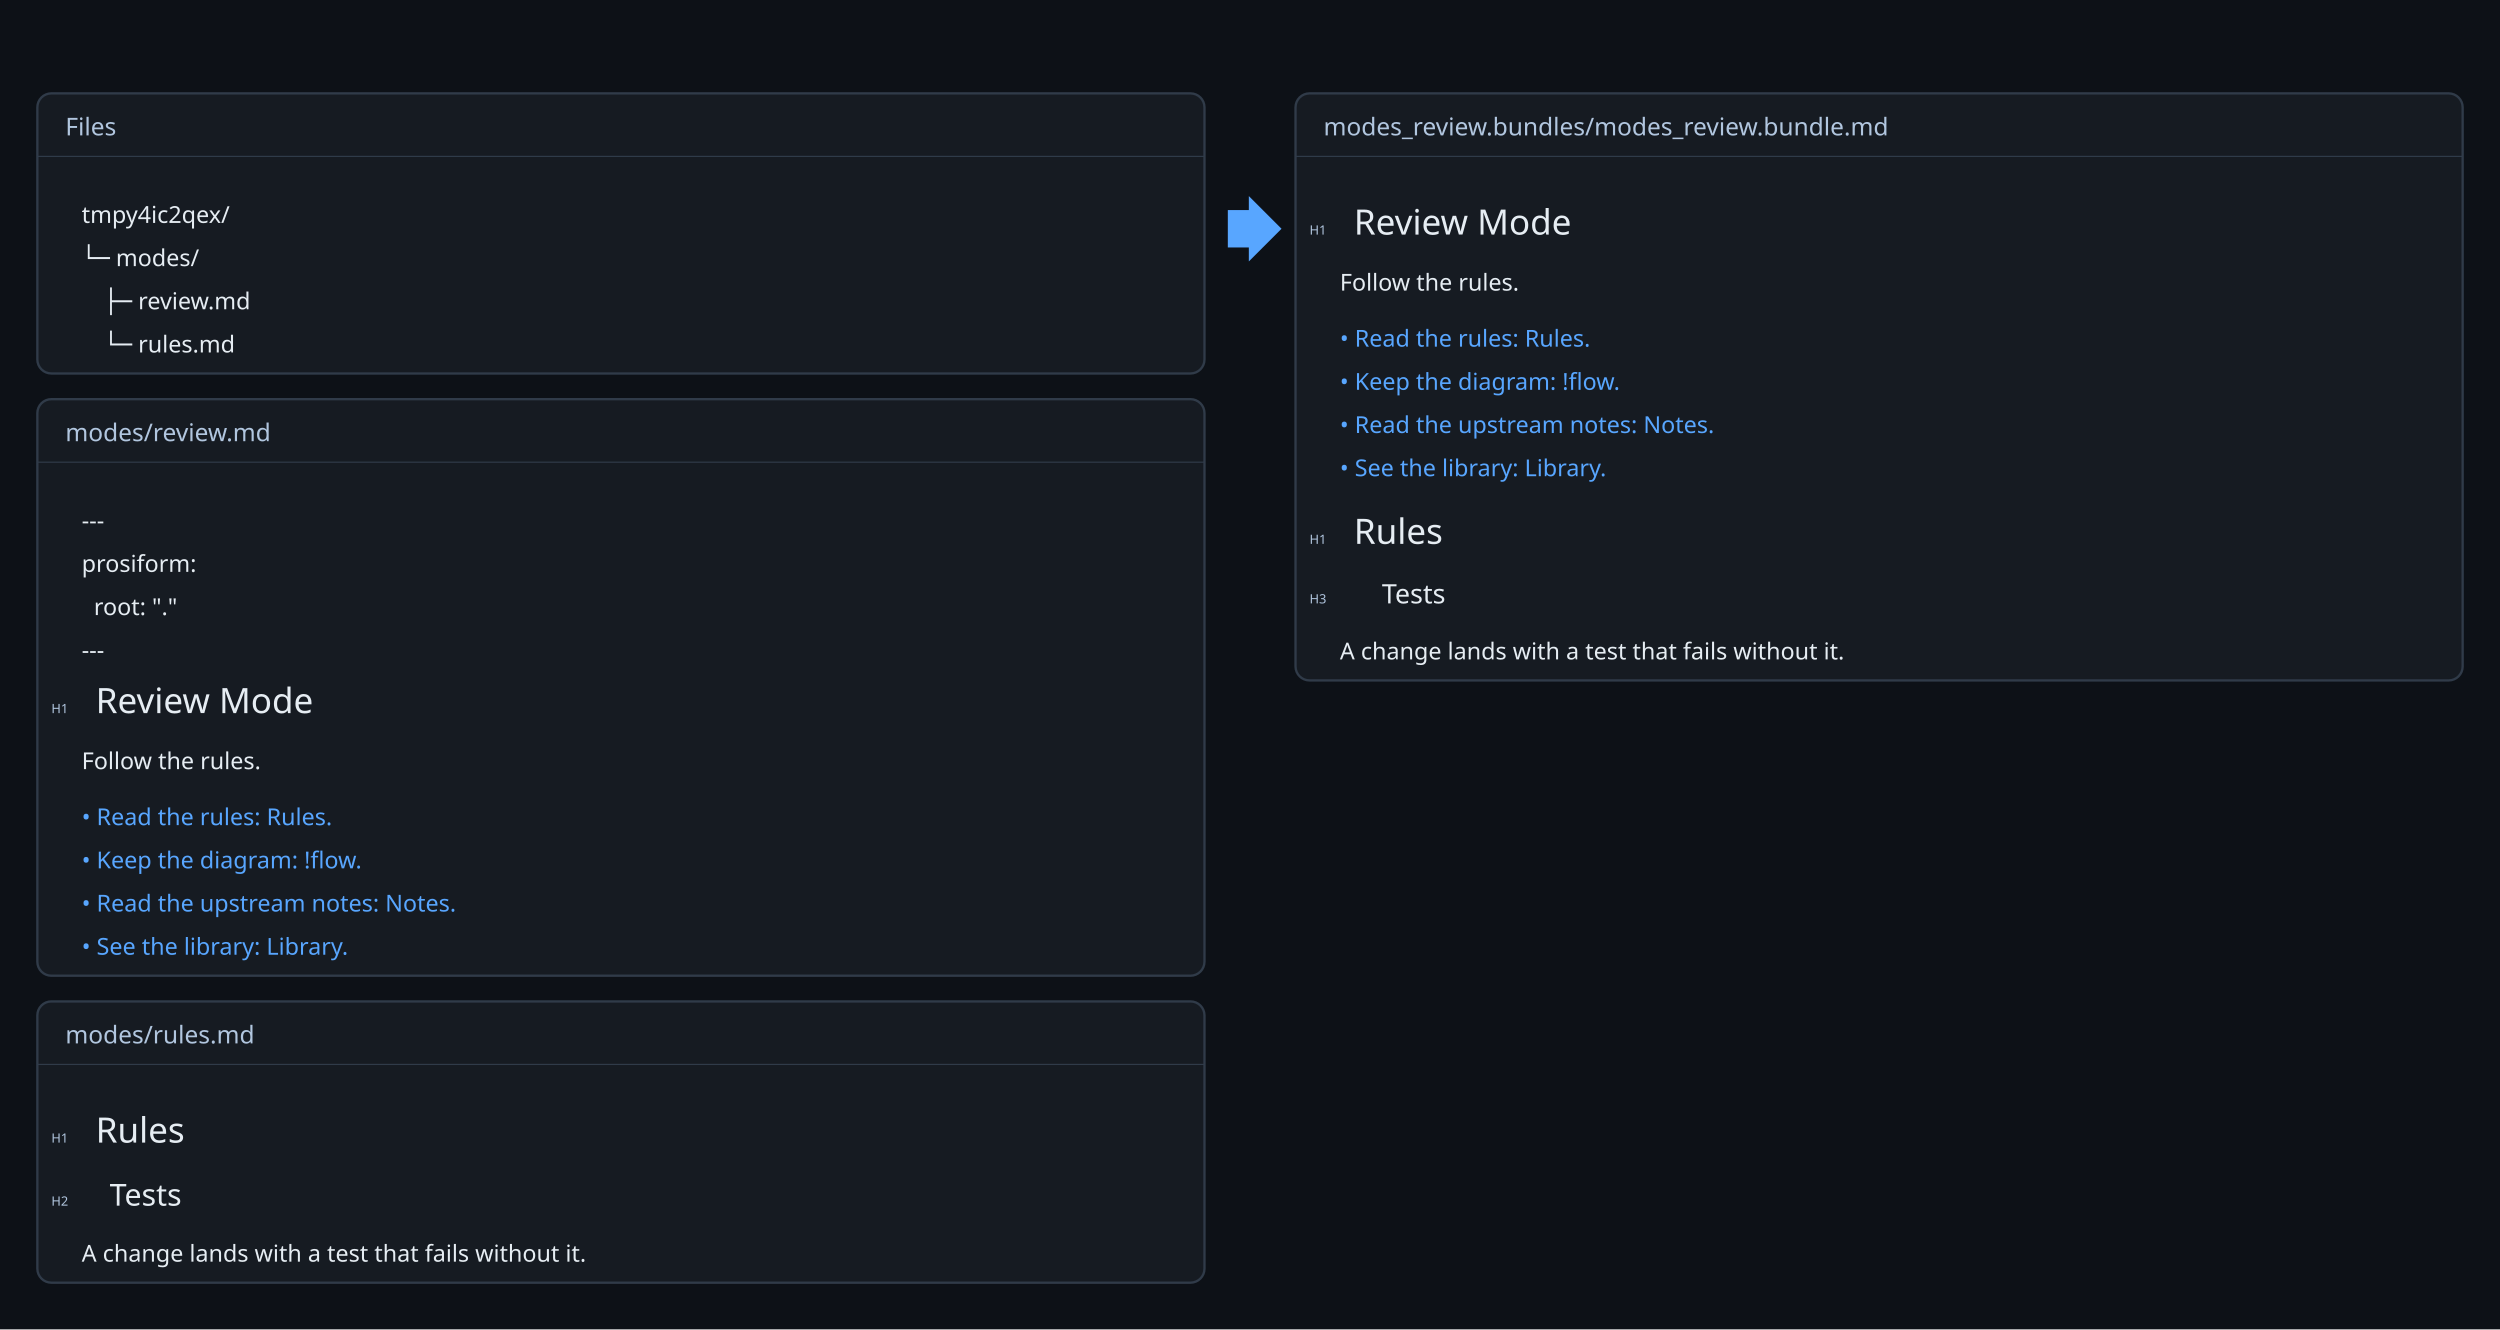
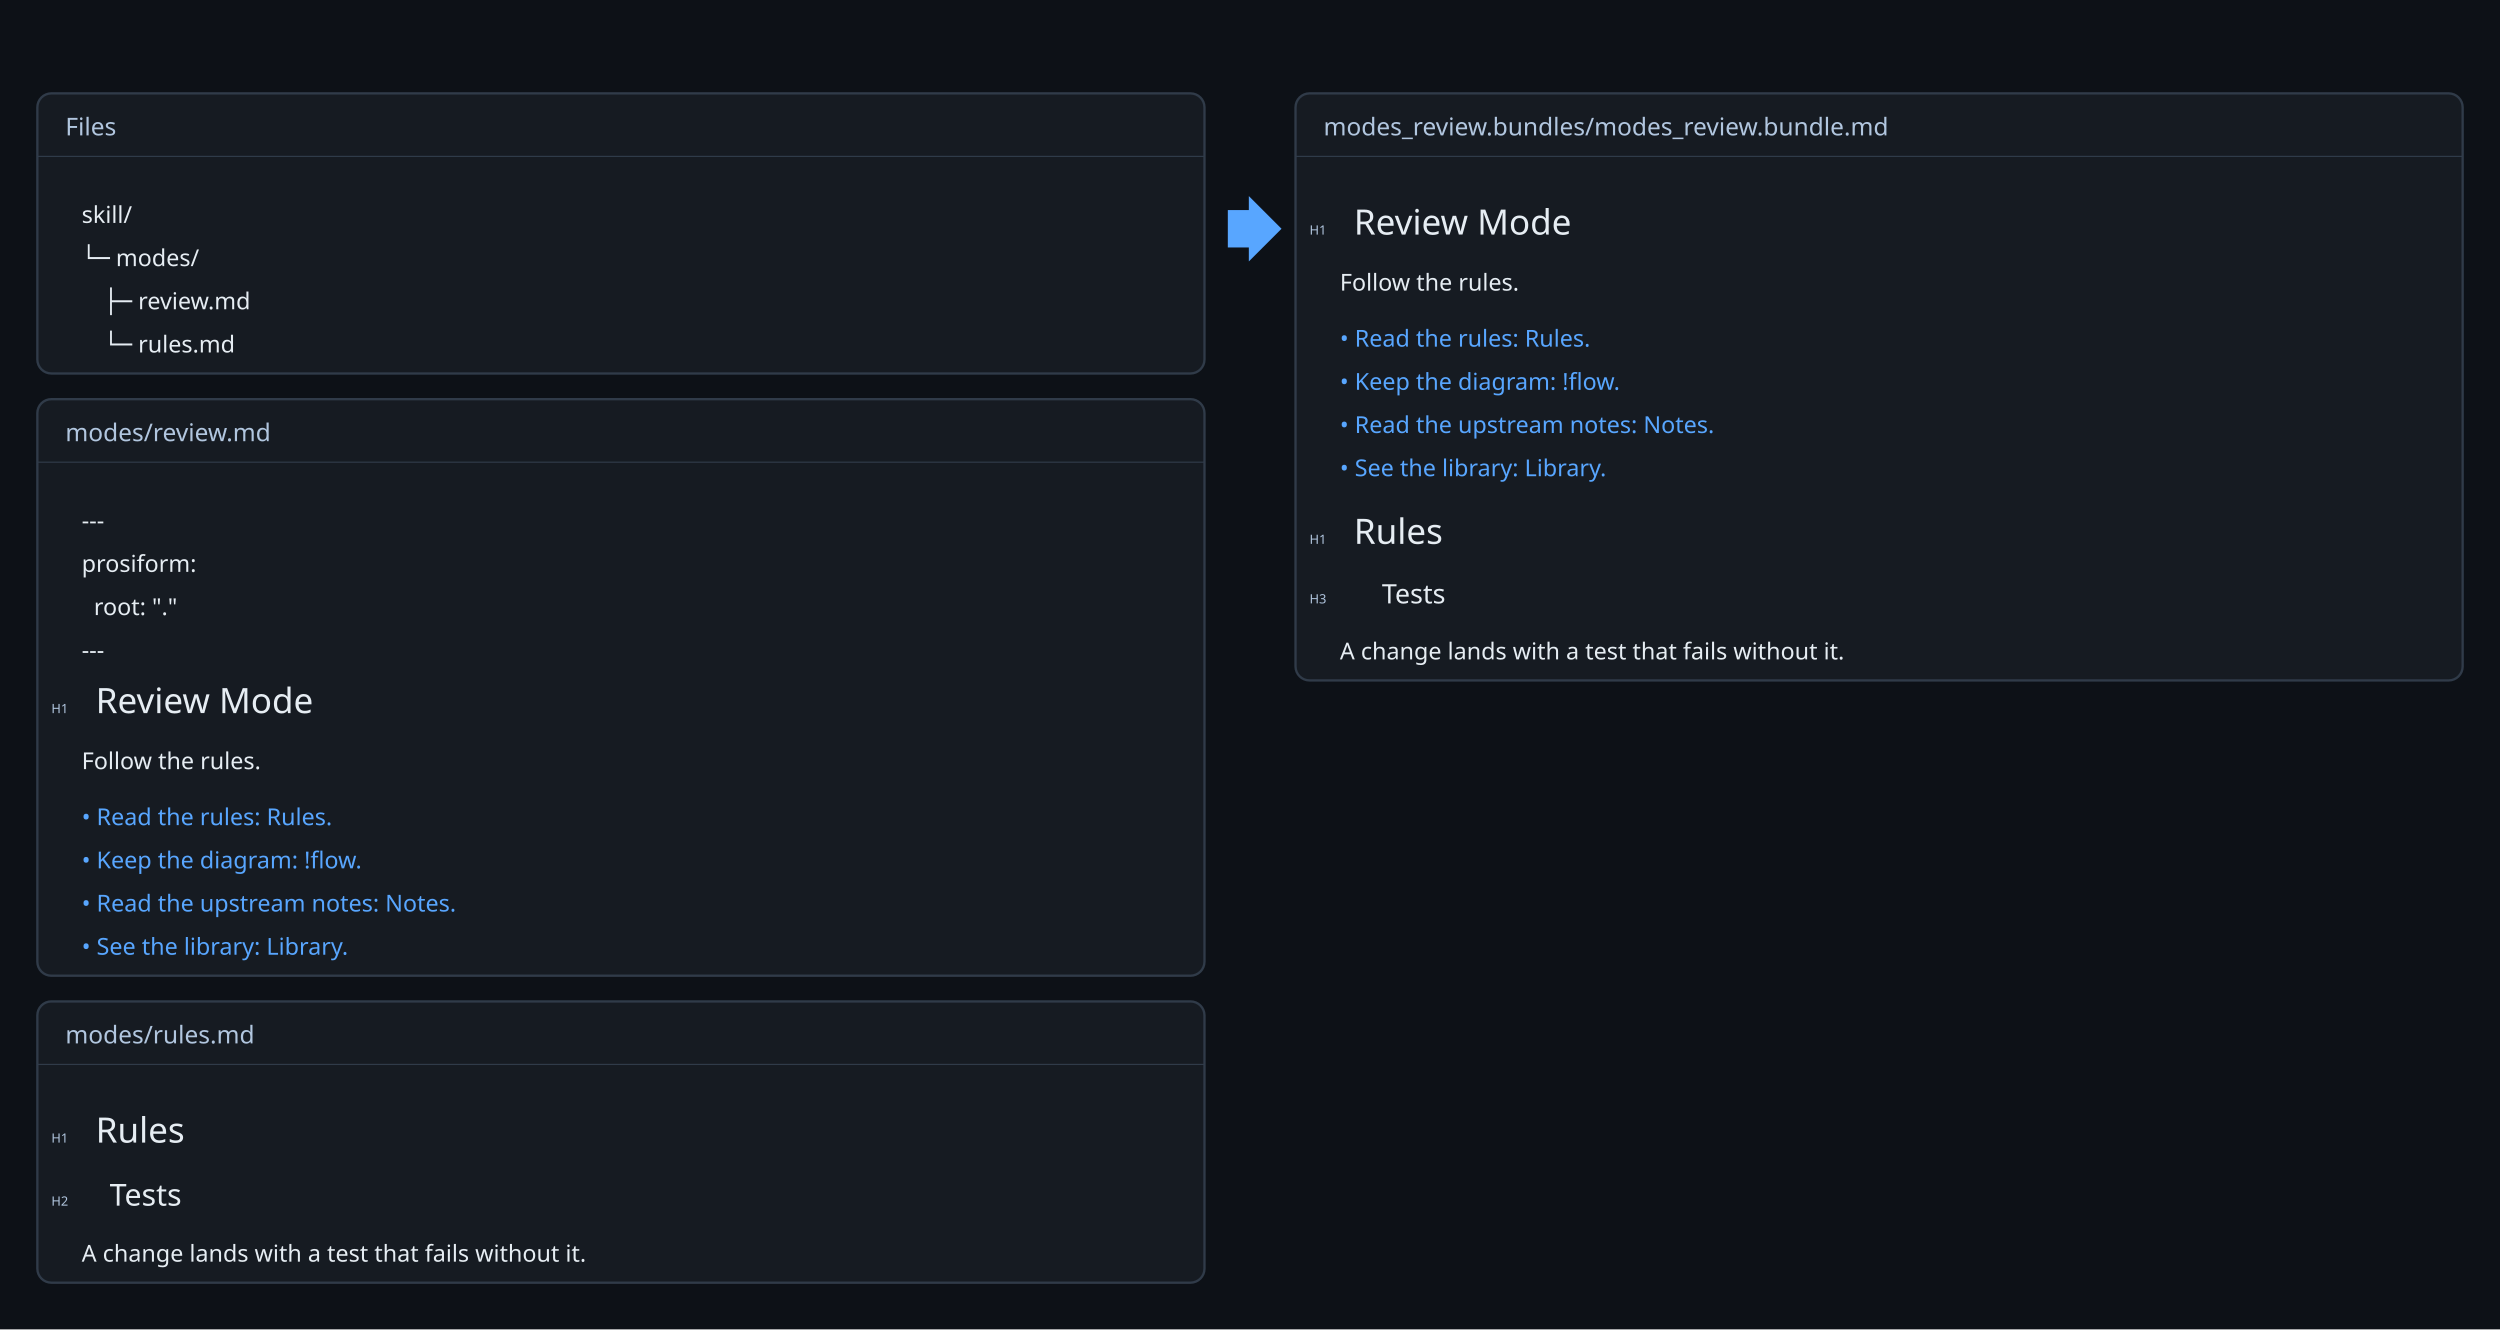
<svg xmlns="http://www.w3.org/2000/svg" width="2142" height="1139" viewBox="0 0 2142 1139" role="img" aria-labelledby="title desc">
  <rect width="2142" height="1139" fill="#0d1117" />
  <g font-family="IBM Plex Mono" xml:space="preserve">
    <rect x="32" y="80" width="1000" height="240" rx="12" fill="#161b22" stroke="#303b49" stroke-width="2" />
    <text x="56" y="116" font-size="21" fill="#b1c6df" font-weight="400">Files</text>
    <path d="M32 134 H1032" stroke="#303b49" />
-     <text x="70" y="191" font-size="20" fill="#e6edf3" font-weight="400">tmpy4ic2qex/</text>
+     <text x="70" y="191" font-size="20" fill="#e6edf3" font-weight="400">skill/</text>
    <text x="70" y="228" font-size="20" fill="#e6edf3" font-weight="400">└─ modes/</text>
    <text x="70" y="265" font-size="20" fill="#e6edf3" font-weight="400">   ├─ review.md</text>
    <text x="70" y="302" font-size="20" fill="#e6edf3" font-weight="400">   └─ rules.md</text>
    <rect x="32" y="342" width="1000" height="494" rx="12" fill="#161b22" stroke="#303b49" stroke-width="2" />
    <text x="56" y="378" font-size="21" fill="#b1c6df" font-weight="400">modes/review.md</text>
    <path d="M32 396 H1032" stroke="#303b49" />
    <text x="70" y="453" font-size="20" fill="#e6edf3" font-weight="400">---</text>
    <text x="70" y="490" font-size="20" fill="#e6edf3" font-weight="400">prosiform:</text>
    <text x="70" y="527" font-size="20" fill="#e6edf3" font-weight="400">  root: "."</text>
    <text x="70" y="564" font-size="20" fill="#e6edf3" font-weight="400">---</text>
    <text x="44" y="611" font-size="11" fill="#b1c6df" font-weight="400">H1</text>
    <text x="82" y="611" font-size="30" fill="#e6edf3" font-weight="500">Review Mode</text>
    <text x="70" y="659" font-size="20" fill="#e6edf3" font-weight="400">Follow the rules.</text>
    <text x="70" y="707" font-size="20" fill="#58a6ff" font-weight="400">• Read the rules: Rules.</text>
    <text x="70" y="744" font-size="20" fill="#58a6ff" font-weight="400">• Keep the diagram: !flow.</text>
    <text x="70" y="781" font-size="20" fill="#58a6ff" font-weight="400">• Read the upstream notes: Notes.</text>
    <text x="70" y="818" font-size="20" fill="#58a6ff" font-weight="400">• See the library: Library.</text>
    <rect x="32" y="858" width="1000" height="241" rx="12" fill="#161b22" stroke="#303b49" stroke-width="2" />
    <text x="56" y="894" font-size="21" fill="#b1c6df" font-weight="400">modes/rules.md</text>
    <path d="M32 912 H1032" stroke="#303b49" />
    <text x="44" y="979" font-size="11" fill="#b1c6df" font-weight="400">H1</text>
    <text x="82" y="979" font-size="30" fill="#e6edf3" font-weight="500">Rules</text>
    <text x="44" y="1033" font-size="11" fill="#b1c6df" font-weight="400">H2</text>
    <text x="94" y="1033" font-size="26" fill="#e6edf3" font-weight="500">Tests</text>
    <text x="70" y="1081" font-size="20" fill="#e6edf3" font-weight="400">A change lands with a test that fails without it.</text>
    <rect x="1110" y="80" width="1000" height="503" rx="12" fill="#161b22" stroke="#303b49" stroke-width="2" />
    <text x="1134" y="116" font-size="21" fill="#b1c6df" font-weight="400">modes_review.bundles/modes_review.bundle.md</text>
    <path d="M1110 134 H2110" stroke="#303b49" />
    <text x="1122" y="201" font-size="11" fill="#b1c6df" font-weight="400">H1</text>
    <text x="1160" y="201" font-size="30" fill="#e6edf3" font-weight="500">Review Mode</text>
    <text x="1148" y="249" font-size="20" fill="#e6edf3" font-weight="400">Follow the rules.</text>
    <text x="1148" y="297" font-size="20" fill="#58a6ff" font-weight="400">• Read the rules: Rules.</text>
    <text x="1148" y="334" font-size="20" fill="#58a6ff" font-weight="400">• Keep the diagram: !flow.</text>
    <text x="1148" y="371" font-size="20" fill="#58a6ff" font-weight="400">• Read the upstream notes: Notes.</text>
    <text x="1148" y="408" font-size="20" fill="#58a6ff" font-weight="400">• See the library: Library.</text>
    <text x="1122" y="466" font-size="11" fill="#b1c6df" font-weight="400">H1</text>
    <text x="1160" y="466" font-size="30" fill="#e6edf3" font-weight="500">Rules</text>
    <text x="1122" y="517" font-size="11" fill="#b1c6df" font-weight="400">H3</text>
    <text x="1184" y="517" font-size="23" fill="#e6edf3" font-weight="500">Tests</text>
    <text x="1148" y="565" font-size="20" fill="#e6edf3" font-weight="400">A change lands with a test that fails without it.</text>
    <path d="M1052 180 H1070 V168 L1098 196 L1070 224 V212 H1052Z" fill="#58a6ff" />
  </g>
</svg>
